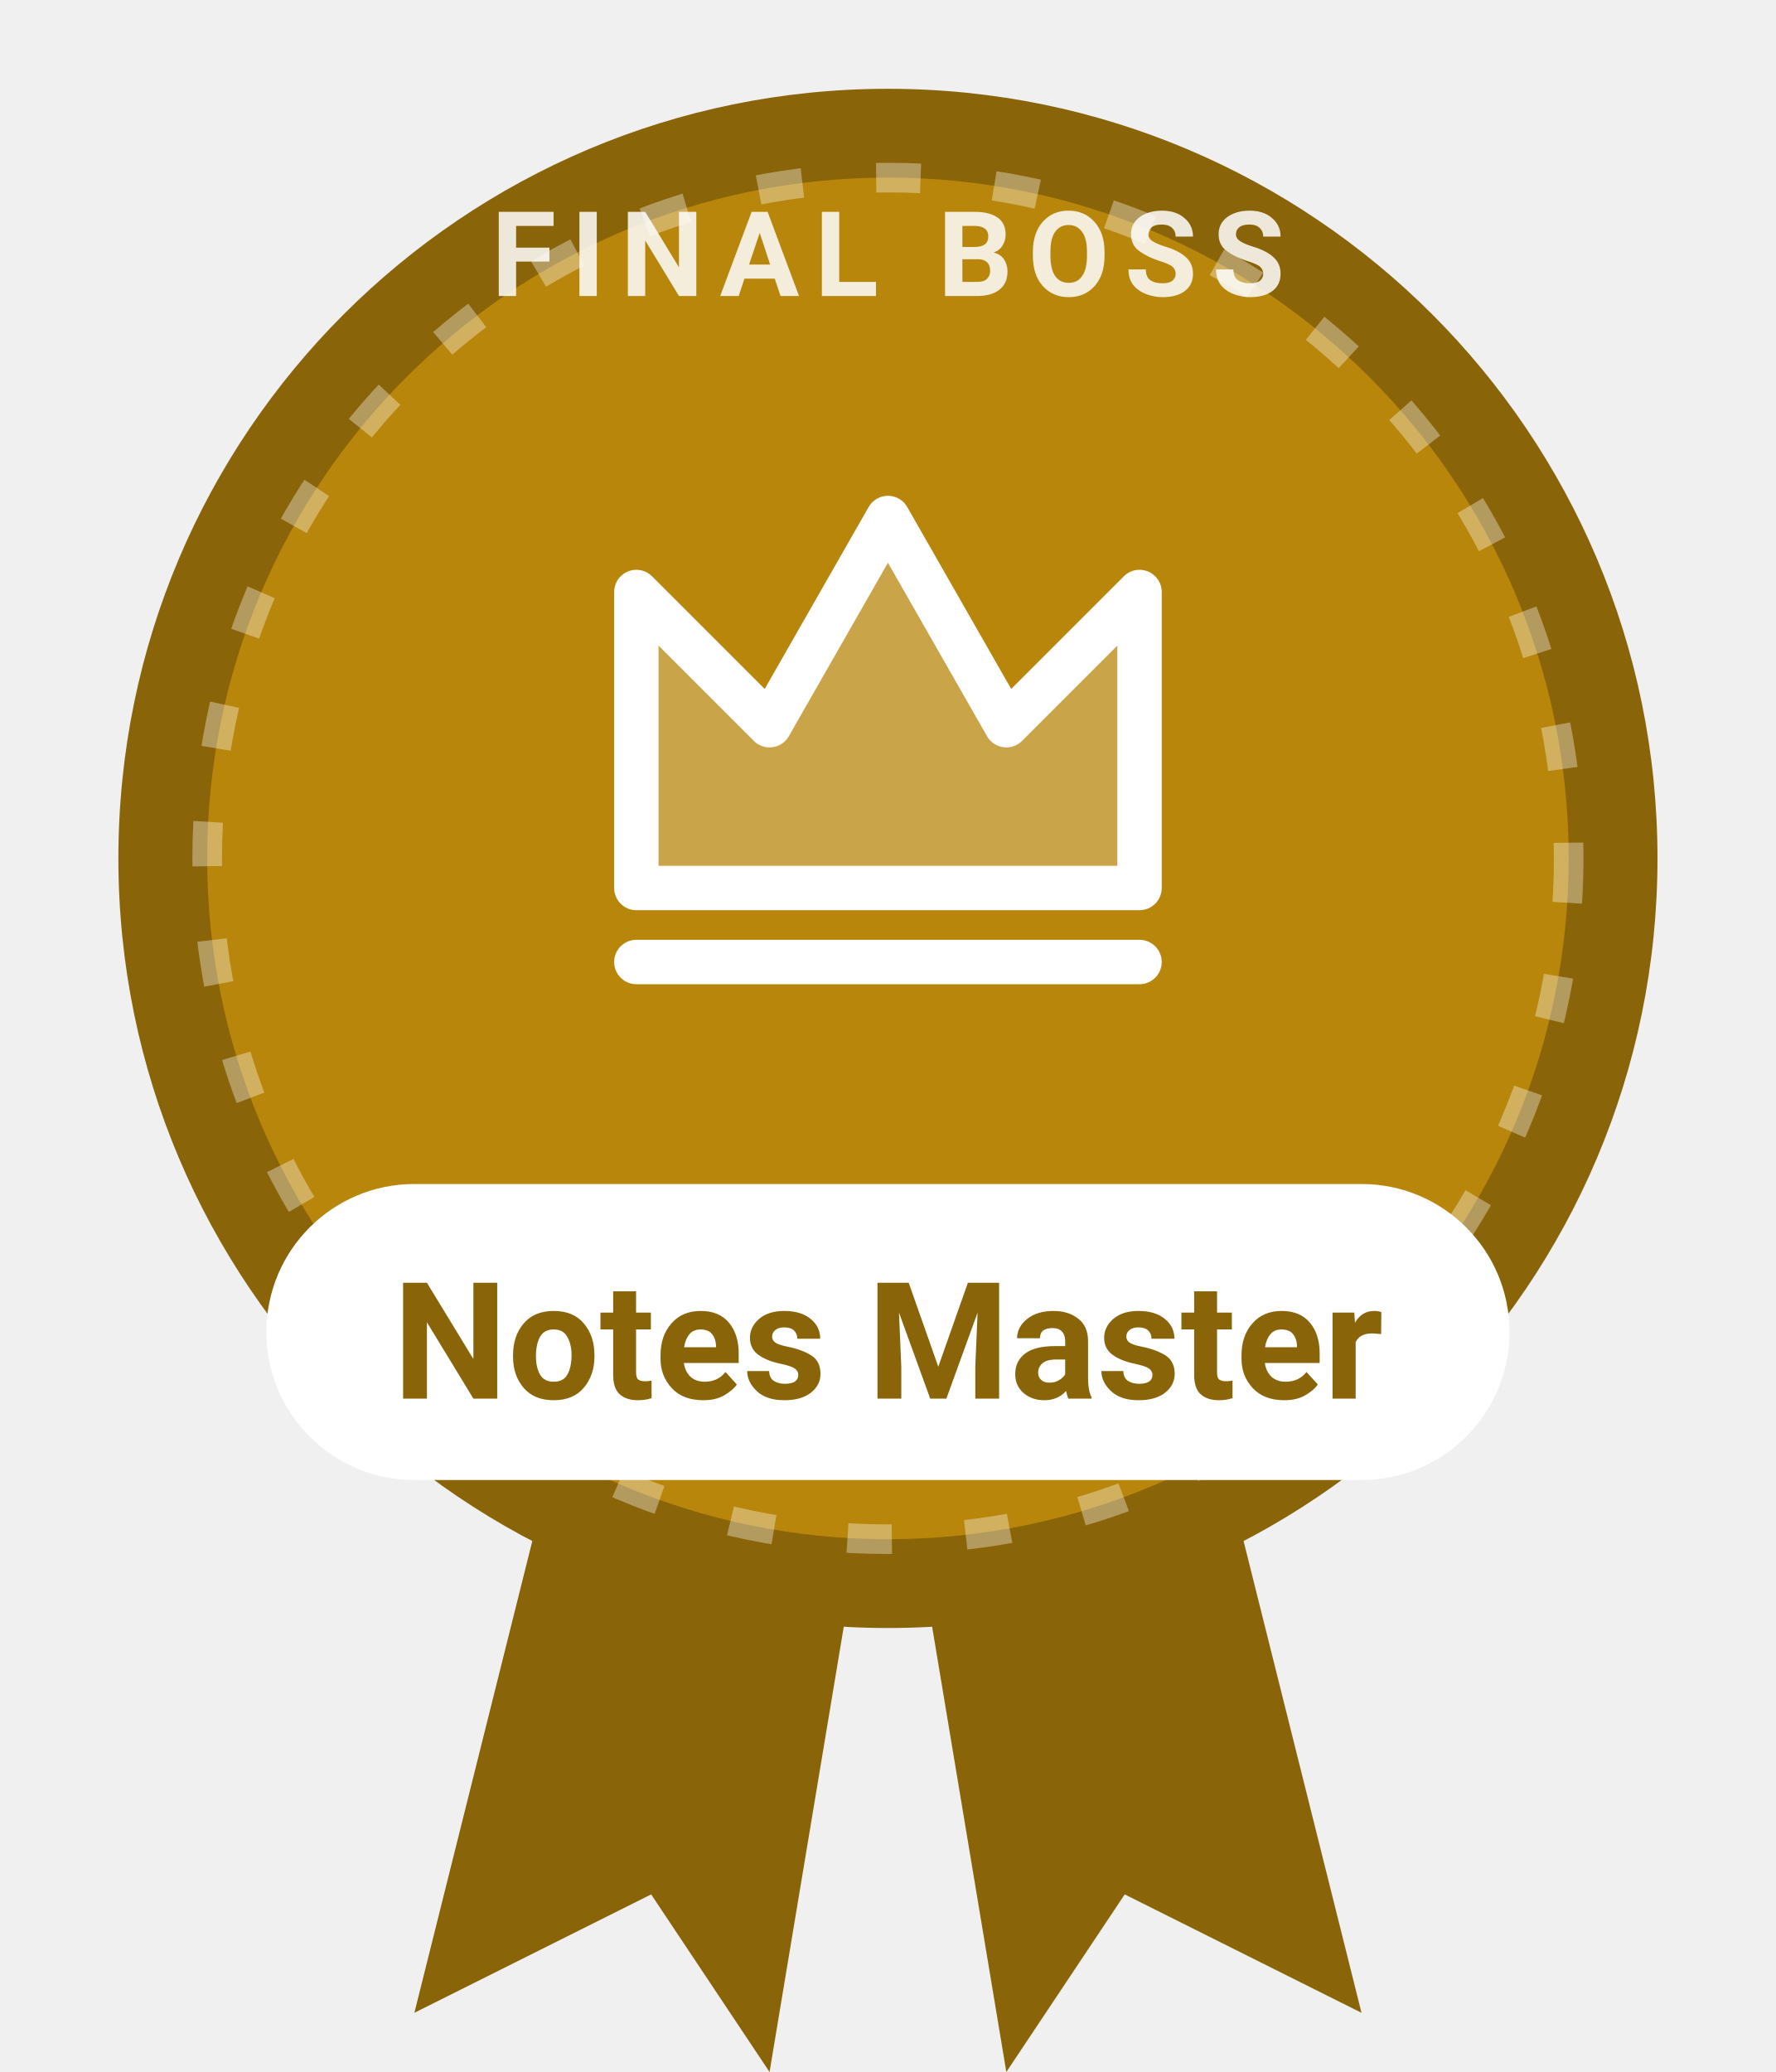
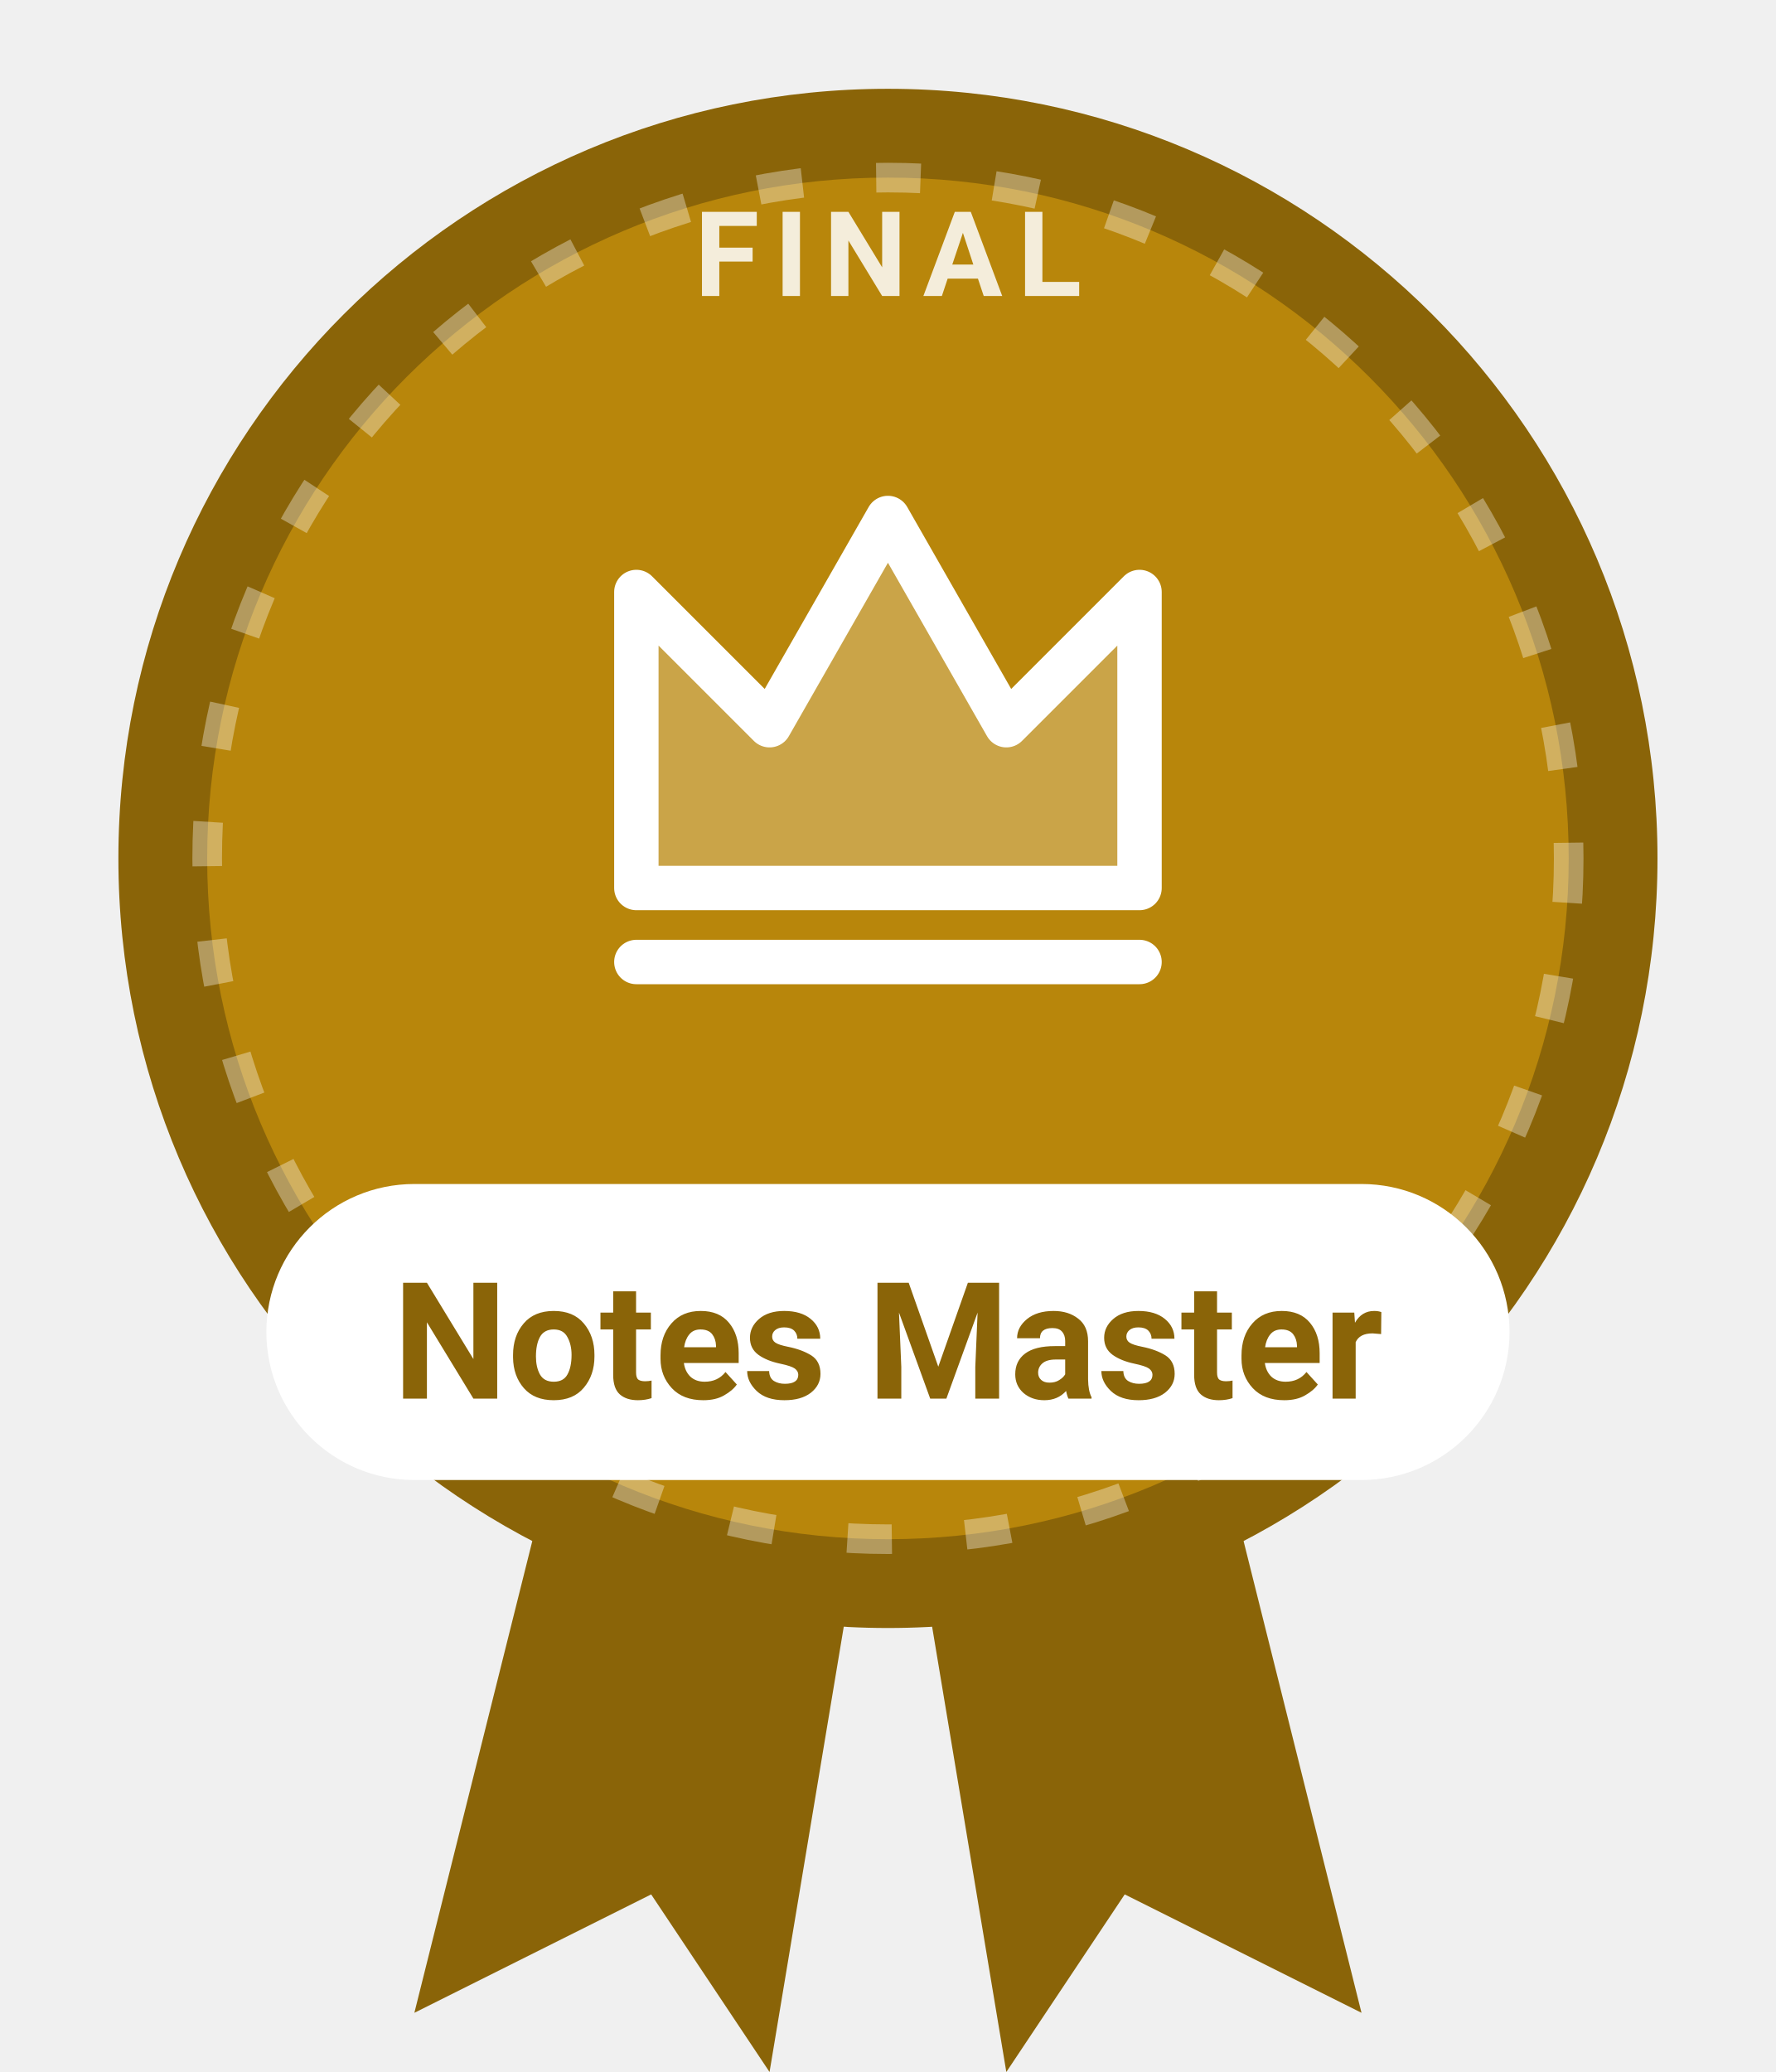
<svg xmlns="http://www.w3.org/2000/svg" viewBox="0 0 120 140" width="120" height="140" font-family="system-ui, -apple-system, Segoe UI, Roboto, sans-serif">
  <path d="M38 96 L28 136 L44 128 L52 140 L58 104 Z" fill="#8A6408" />
  <path d="M82 96 L92 136 L76 128 L68 140 L62 104 Z" fill="#8A6408" />
  <circle cx="60" cy="58" r="52" fill="#8A6408" />
  <circle cx="60" cy="58" r="46" fill="#B8860B" />
  <circle cx="60" cy="58" r="46" fill="none" stroke="#fff" stroke-opacity=".35" stroke-width="2" stroke-dasharray="3 5" />
  <g transform="translate(60 50)" fill="none" stroke="#fff" stroke-width="3" stroke-linecap="round" stroke-linejoin="round">
    <path d="M-17 10 L-17 -10 L-8 -1 L0 -15 L8 -1 L17 -10 L17 10 Z" fill="#fff" fill-opacity=".25" />
    <path d="M-17 15 h34" />
  </g>
  <rect x="18" y="80" width="84" height="20" rx="10" fill="#fff" />
  <text x="60" y="94.5" text-anchor="middle" font-size="11" font-weight="700" fill="#8A6408">Notes Master</text>
-   <text x="60" y="20" text-anchor="middle" font-size="8" font-weight="700" fill="#fff" fill-opacity=".85" letter-spacing="1">FINAL BOSS</text>
+   <text x="60" y="20" text-anchor="middle" font-size="8" font-weight="700" fill="#fff" fill-opacity=".85" letter-spacing="1">FINAL</text>
</svg>
